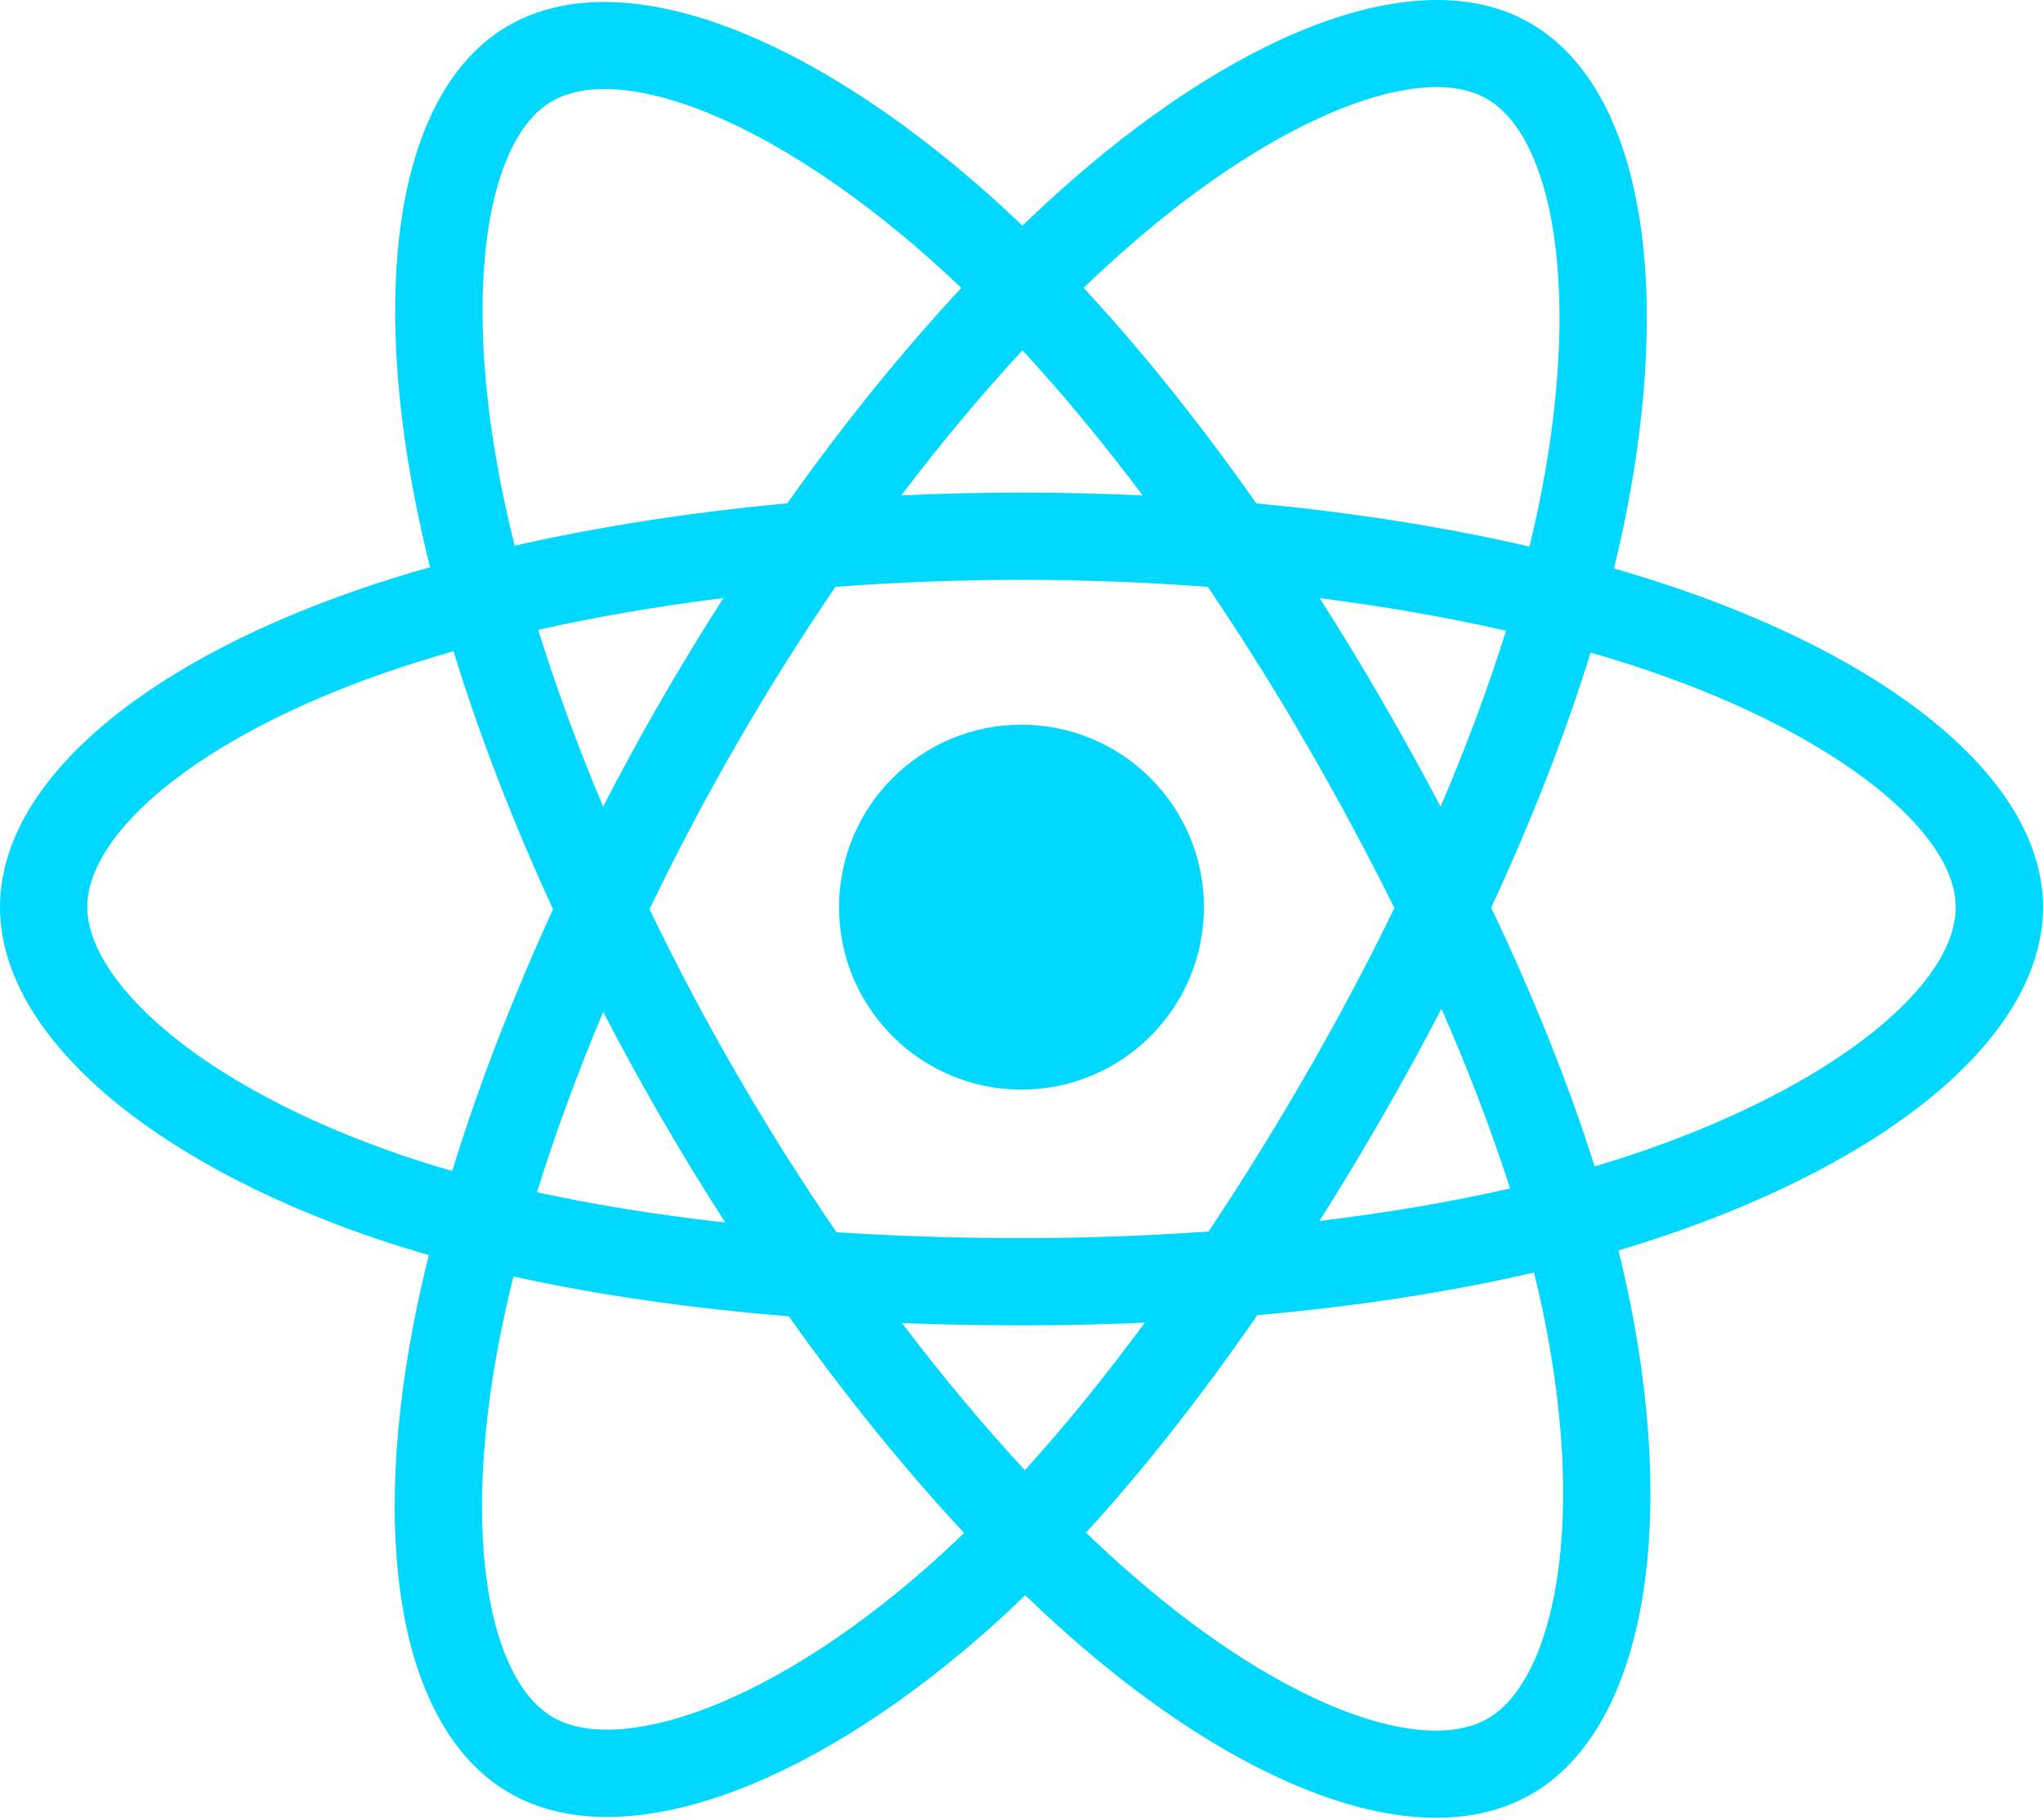
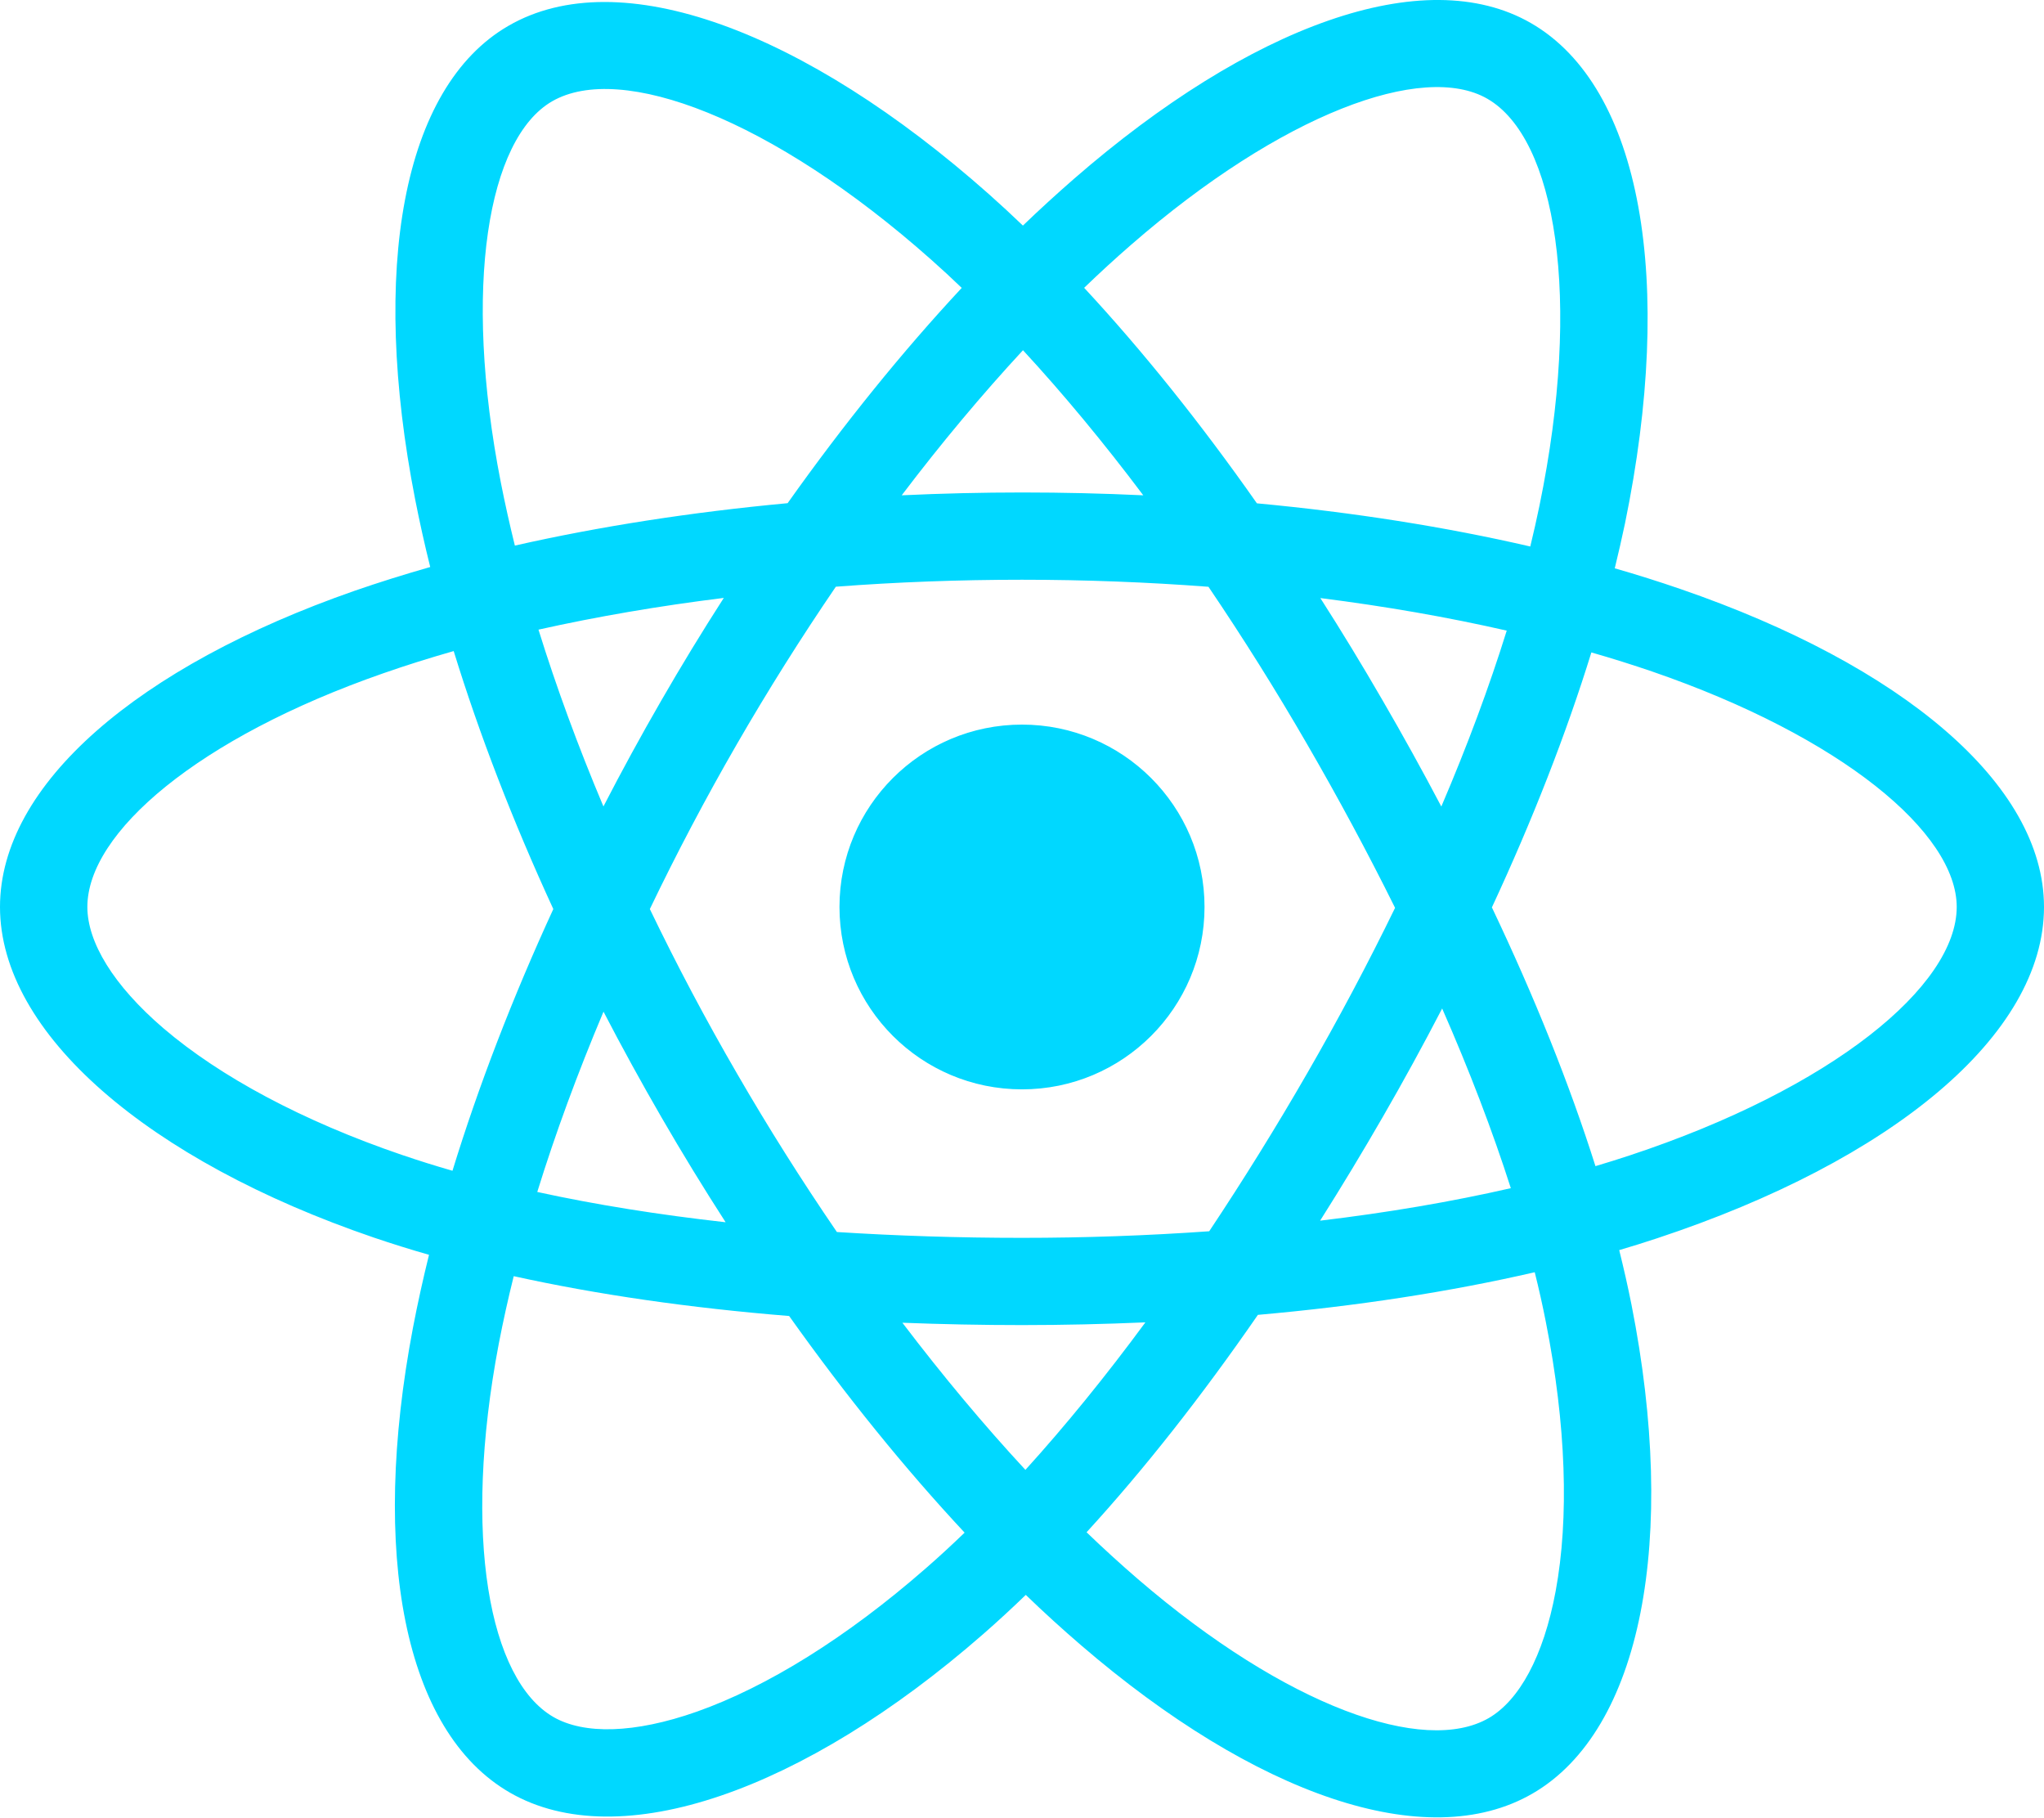
- <svg xmlns="http://www.w3.org/2000/svg" aria-hidden="true" role="img" class="iconify iconify--logos" width="35.93" height="32" preserveAspectRatio="xMidYMid meet" viewBox="0 0 256 228">
-   <path fill="#00D8FF" d="M210.483 73.824a171.49 171.49 0 0 0-8.24-2.597c.465-1.9.893-3.777 1.273-5.621c6.238-30.281 2.16-54.676-11.769-62.708c-13.355-7.7-35.196.329-57.254 19.526a171.23 171.23 0 0 0-6.375 5.848a155.866 155.866 0 0 0-4.241-3.917C100.759 3.829 77.587-4.822 63.673 3.233C50.33 10.957 46.379 33.89 51.995 62.588a170.974 170.974 0 0 0 1.892 8.48c-3.28.932-6.445 1.924-9.474 2.98C17.309 83.498 0 98.307 0 113.668c0 15.865 18.582 31.778 46.812 41.427a145.52 145.52 0 0 0 6.921 2.165a167.467 167.467 0 0 0-2.01 9.138c-5.354 28.2-1.173 50.591 12.134 58.266c13.744 7.926 36.812-.22 59.273-19.855a145.567 145.567 0 0 0 5.342-4.923a168.064 168.064 0 0 0 6.92 6.314c21.758 18.722 43.246 26.282 56.54 18.586c13.731-7.949 18.194-32.003 12.4-61.268a145.016 145.016 0 0 0-1.535-6.842c1.62-.48 3.21-.974 4.76-1.488c29.348-9.723 48.443-25.443 48.443-41.52c0-15.417-17.868-30.326-45.517-39.844Zm-6.365 70.984c-1.4.463-2.836.91-4.3 1.345c-3.24-10.257-7.612-21.163-12.963-32.432c5.106-11 9.31-21.767 12.459-31.957c2.619.758 5.16 1.557 7.61 2.4c23.69 8.156 38.14 20.213 38.14 29.504c0 9.896-15.606 22.743-40.946 31.14Zm-10.514 20.834c2.562 12.94 2.927 24.64 1.23 33.787c-1.524 8.219-4.59 13.698-8.382 15.893c-8.067 4.67-25.32-1.4-43.927-17.412a156.726 156.726 0 0 1-6.437-5.87c7.214-7.889 14.423-17.06 21.459-27.246c12.376-1.098 24.068-2.894 34.671-5.345a134.17 134.17 0 0 1 1.386 6.193ZM87.276 214.515c-7.882 2.783-14.16 2.863-17.955.675c-8.075-4.657-11.432-22.636-6.853-46.752a156.923 156.923 0 0 1 1.869-8.499c10.486 2.32 22.093 3.988 34.498 4.994c7.084 9.967 14.501 19.128 21.976 27.15a134.668 134.668 0 0 1-4.877 4.492c-9.933 8.682-19.886 14.842-28.658 17.94ZM50.35 144.747c-12.483-4.267-22.792-9.812-29.858-15.863c-6.35-5.437-9.555-10.836-9.555-15.216c0-9.322 13.897-21.212 37.076-29.293c2.813-.98 5.757-1.905 8.812-2.773c3.204 10.42 7.406 21.315 12.477 32.332c-5.137 11.18-9.399 22.249-12.634 32.792a134.718 134.718 0 0 1-6.318-1.979Zm12.378-84.26c-4.811-24.587-1.616-43.134 6.425-47.789c8.564-4.958 27.502 2.111 47.463 19.835a144.318 144.318 0 0 1 3.841 3.545c-7.438 7.987-14.787 17.08-21.808 26.988c-12.04 1.116-23.565 2.908-34.161 5.309a160.342 160.342 0 0 1-1.76-7.887Zm110.427 27.268a347.8 347.8 0 0 0-7.785-12.803c8.168 1.033 15.994 2.404 23.343 4.08c-2.206 7.072-4.956 14.465-8.193 22.045a381.151 381.151 0 0 0-7.365-13.322Zm-45.032-43.861c5.044 5.465 10.096 11.566 15.065 18.186a322.04 322.04 0 0 0-30.257-.006c4.974-6.559 10.069-12.652 15.192-18.18ZM82.802 87.83a323.167 323.167 0 0 0-7.227 13.238c-3.184-7.553-5.909-14.98-8.134-22.152c7.304-1.634 15.093-2.97 23.209-3.984a321.524 321.524 0 0 0-7.848 12.897Zm8.081 65.352c-8.385-.936-16.291-2.203-23.593-3.793c2.26-7.3 5.045-14.885 8.298-22.6a321.187 321.187 0 0 0 7.257 13.246c2.594 4.48 5.28 8.868 8.038 13.147Zm37.542 31.03c-5.184-5.592-10.354-11.779-15.403-18.433c4.902.192 9.899.29 14.978.29c5.218 0 10.376-.117 15.453-.343c-4.985 6.774-10.018 12.97-15.028 18.486Zm52.198-57.817c3.422 7.8 6.306 15.345 8.596 22.52c-7.422 1.694-15.436 3.058-23.88 4.071a382.417 382.417 0 0 0 7.859-13.026a347.403 347.403 0 0 0 7.425-13.565Zm-16.898 8.101a358.557 358.557 0 0 1-12.281 19.815a329.4 329.4 0 0 1-23.444.823c-7.967 0-15.716-.248-23.178-.732a310.202 310.202 0 0 1-12.513-19.846h.001a307.41 307.41 0 0 1-10.923-20.627a310.278 310.278 0 0 1 10.89-20.637l-.001.001a307.318 307.318 0 0 1 12.413-19.761c7.613-.576 15.42-.876 23.31-.876H128c7.926 0 15.743.303 23.354.883a329.357 329.357 0 0 1 12.335 19.695a358.489 358.489 0 0 1 11.036 20.54a329.472 329.472 0 0 1-11 20.722Zm22.56-122.124c8.572 4.944 11.906 24.881 6.52 51.026c-.344 1.668-.73 3.367-1.15 5.09c-10.622-2.452-22.155-4.275-34.23-5.408c-7.034-10.017-14.323-19.124-21.64-27.008a160.789 160.789 0 0 1 5.888-5.4c18.9-16.447 36.564-22.941 44.612-18.3ZM128 90.808c12.625 0 22.86 10.235 22.86 22.86s-10.235 22.86-22.86 22.86s-22.86-10.235-22.86-22.86s10.235-22.86 22.86-22.86Z" />
+ <svg xmlns="http://www.w3.org/2000/svg" width="27" height="24" viewBox="0 0 27 24" fill="none">
+   <path d="M22.199 7.779C21.912 7.68 21.622 7.589 21.33 7.505C21.379 7.305 21.424 7.107 21.465 6.913C22.122 3.722 21.692 1.152 20.223 0.305C18.815 -0.506 16.511 0.34 14.185 2.363C13.956 2.563 13.731 2.768 13.512 2.979C13.366 2.839 13.217 2.701 13.065 2.566C10.627 0.403 8.183 -0.508 6.716 0.341C5.308 1.155 4.892 3.571 5.484 6.595C5.543 6.894 5.609 7.192 5.683 7.488C5.337 7.587 5.004 7.691 4.684 7.802C1.826 8.798 0 10.359 0 11.977C0 13.649 1.96 15.326 4.937 16.343C5.179 16.425 5.422 16.501 5.667 16.571C5.588 16.89 5.517 17.211 5.455 17.534C4.89 20.505 5.331 22.864 6.735 23.673C8.184 24.508 10.617 23.65 12.986 21.581C13.178 21.413 13.366 21.24 13.55 21.062C13.787 21.291 14.03 21.512 14.28 21.727C16.574 23.7 18.841 24.497 20.243 23.686C21.691 22.848 22.162 20.314 21.551 17.23C21.503 16.988 21.448 16.748 21.389 16.509C21.56 16.459 21.727 16.406 21.891 16.352C24.986 15.328 27 13.671 27 11.977C27 10.353 25.116 8.782 22.199 7.779ZM21.528 15.258C21.38 15.307 21.229 15.354 21.075 15.4C20.733 14.319 20.272 13.17 19.707 11.983C20.246 10.824 20.689 9.689 21.021 8.616C21.298 8.695 21.566 8.78 21.824 8.868C24.323 9.728 25.847 10.998 25.847 11.977C25.847 13.02 24.201 14.374 21.528 15.258ZM20.419 17.454C20.689 18.817 20.728 20.05 20.549 21.014C20.388 21.88 20.065 22.457 19.665 22.689C18.814 23.181 16.994 22.541 15.032 20.854C14.8 20.654 14.574 20.448 14.353 20.235C15.114 19.404 15.874 18.438 16.616 17.364C17.922 17.249 19.155 17.059 20.273 16.801C20.327 17.018 20.376 17.235 20.419 17.454ZM9.205 22.604C8.374 22.897 7.711 22.905 7.311 22.675C6.46 22.184 6.105 20.29 6.588 17.748C6.646 17.448 6.712 17.149 6.786 16.853C7.891 17.097 9.116 17.273 10.424 17.379C11.171 18.429 11.953 19.395 12.742 20.24C12.574 20.402 12.403 20.56 12.227 20.713C11.18 21.628 10.13 22.277 9.205 22.604ZM5.31 15.252C3.994 14.803 2.907 14.218 2.161 13.581C1.492 13.008 1.154 12.439 1.154 11.977C1.154 10.995 2.619 9.742 5.064 8.891C5.361 8.787 5.671 8.69 5.993 8.598C6.331 9.696 6.774 10.844 7.309 12.005C6.767 13.183 6.318 14.35 5.977 15.461C5.753 15.397 5.531 15.327 5.31 15.252ZM6.616 6.374C6.108 3.783 6.445 1.828 7.293 1.338C8.197 0.816 10.194 1.56 12.299 3.428C12.437 3.55 12.572 3.675 12.704 3.802C11.92 4.643 11.145 5.601 10.404 6.645C9.135 6.763 7.919 6.952 6.801 7.205C6.733 6.929 6.671 6.652 6.616 6.374ZM18.262 9.247C17.998 8.791 17.725 8.341 17.441 7.898C18.303 8.007 19.128 8.151 19.903 8.328C19.671 9.073 19.381 9.852 19.039 10.651C18.79 10.178 18.531 9.71 18.262 9.247ZM13.513 4.625C14.045 5.201 14.578 5.844 15.102 6.541C14.039 6.491 12.974 6.491 11.911 6.541C12.435 5.85 12.973 5.208 13.513 4.625ZM8.733 9.255C8.468 9.714 8.214 10.179 7.971 10.65C7.635 9.854 7.348 9.071 7.113 8.315C7.883 8.143 8.705 8.002 9.561 7.896C9.274 8.342 8.998 8.795 8.733 9.255ZM9.585 16.141C8.701 16.042 7.867 15.909 7.097 15.741C7.335 14.972 7.629 14.173 7.972 13.36C8.216 13.831 8.472 14.296 8.738 14.756C9.011 15.228 9.294 15.69 9.585 16.141ZM13.545 19.411C12.998 18.821 12.453 18.169 11.92 17.468C12.437 17.488 12.964 17.499 13.5 17.499C14.05 17.499 14.594 17.486 15.13 17.463C14.604 18.177 14.073 18.829 13.545 19.411ZM19.05 13.318C19.411 14.14 19.715 14.935 19.957 15.691C19.174 15.87 18.329 16.014 17.438 16.12C17.724 15.668 18 15.211 18.267 14.748C18.539 14.277 18.8 13.8 19.05 13.318ZM17.268 14.172C16.859 14.882 16.427 15.578 15.973 16.26C15.15 16.318 14.325 16.347 13.5 16.347C12.66 16.347 11.842 16.32 11.055 16.27C10.589 15.589 10.149 14.892 9.736 14.178C9.324 13.469 8.94 12.744 8.584 12.005C8.939 11.266 9.322 10.54 9.732 9.83L9.732 9.83C10.142 9.12 10.579 8.425 11.041 7.748C11.844 7.687 12.668 7.656 13.5 7.656C14.336 7.656 15.16 7.688 15.963 7.749C16.421 8.425 16.855 9.117 17.264 9.824C17.675 10.533 18.064 11.255 18.428 11.989C18.067 12.73 17.68 13.458 17.268 14.172ZM19.647 1.304C20.551 1.825 20.903 3.925 20.335 6.68C20.299 6.856 20.258 7.035 20.214 7.217C19.093 6.958 17.877 6.766 16.603 6.647C15.862 5.591 15.093 4.632 14.321 3.801C14.523 3.606 14.73 3.416 14.942 3.232C16.935 1.499 18.798 0.815 19.647 1.304ZM13.5 9.569C14.832 9.569 15.911 10.647 15.911 11.977C15.911 13.308 14.832 14.386 13.5 14.386C12.168 14.386 11.089 13.308 11.089 11.977C11.089 10.647 12.168 9.569 13.5 9.569Z" fill="#00D8FF" />
</svg>
